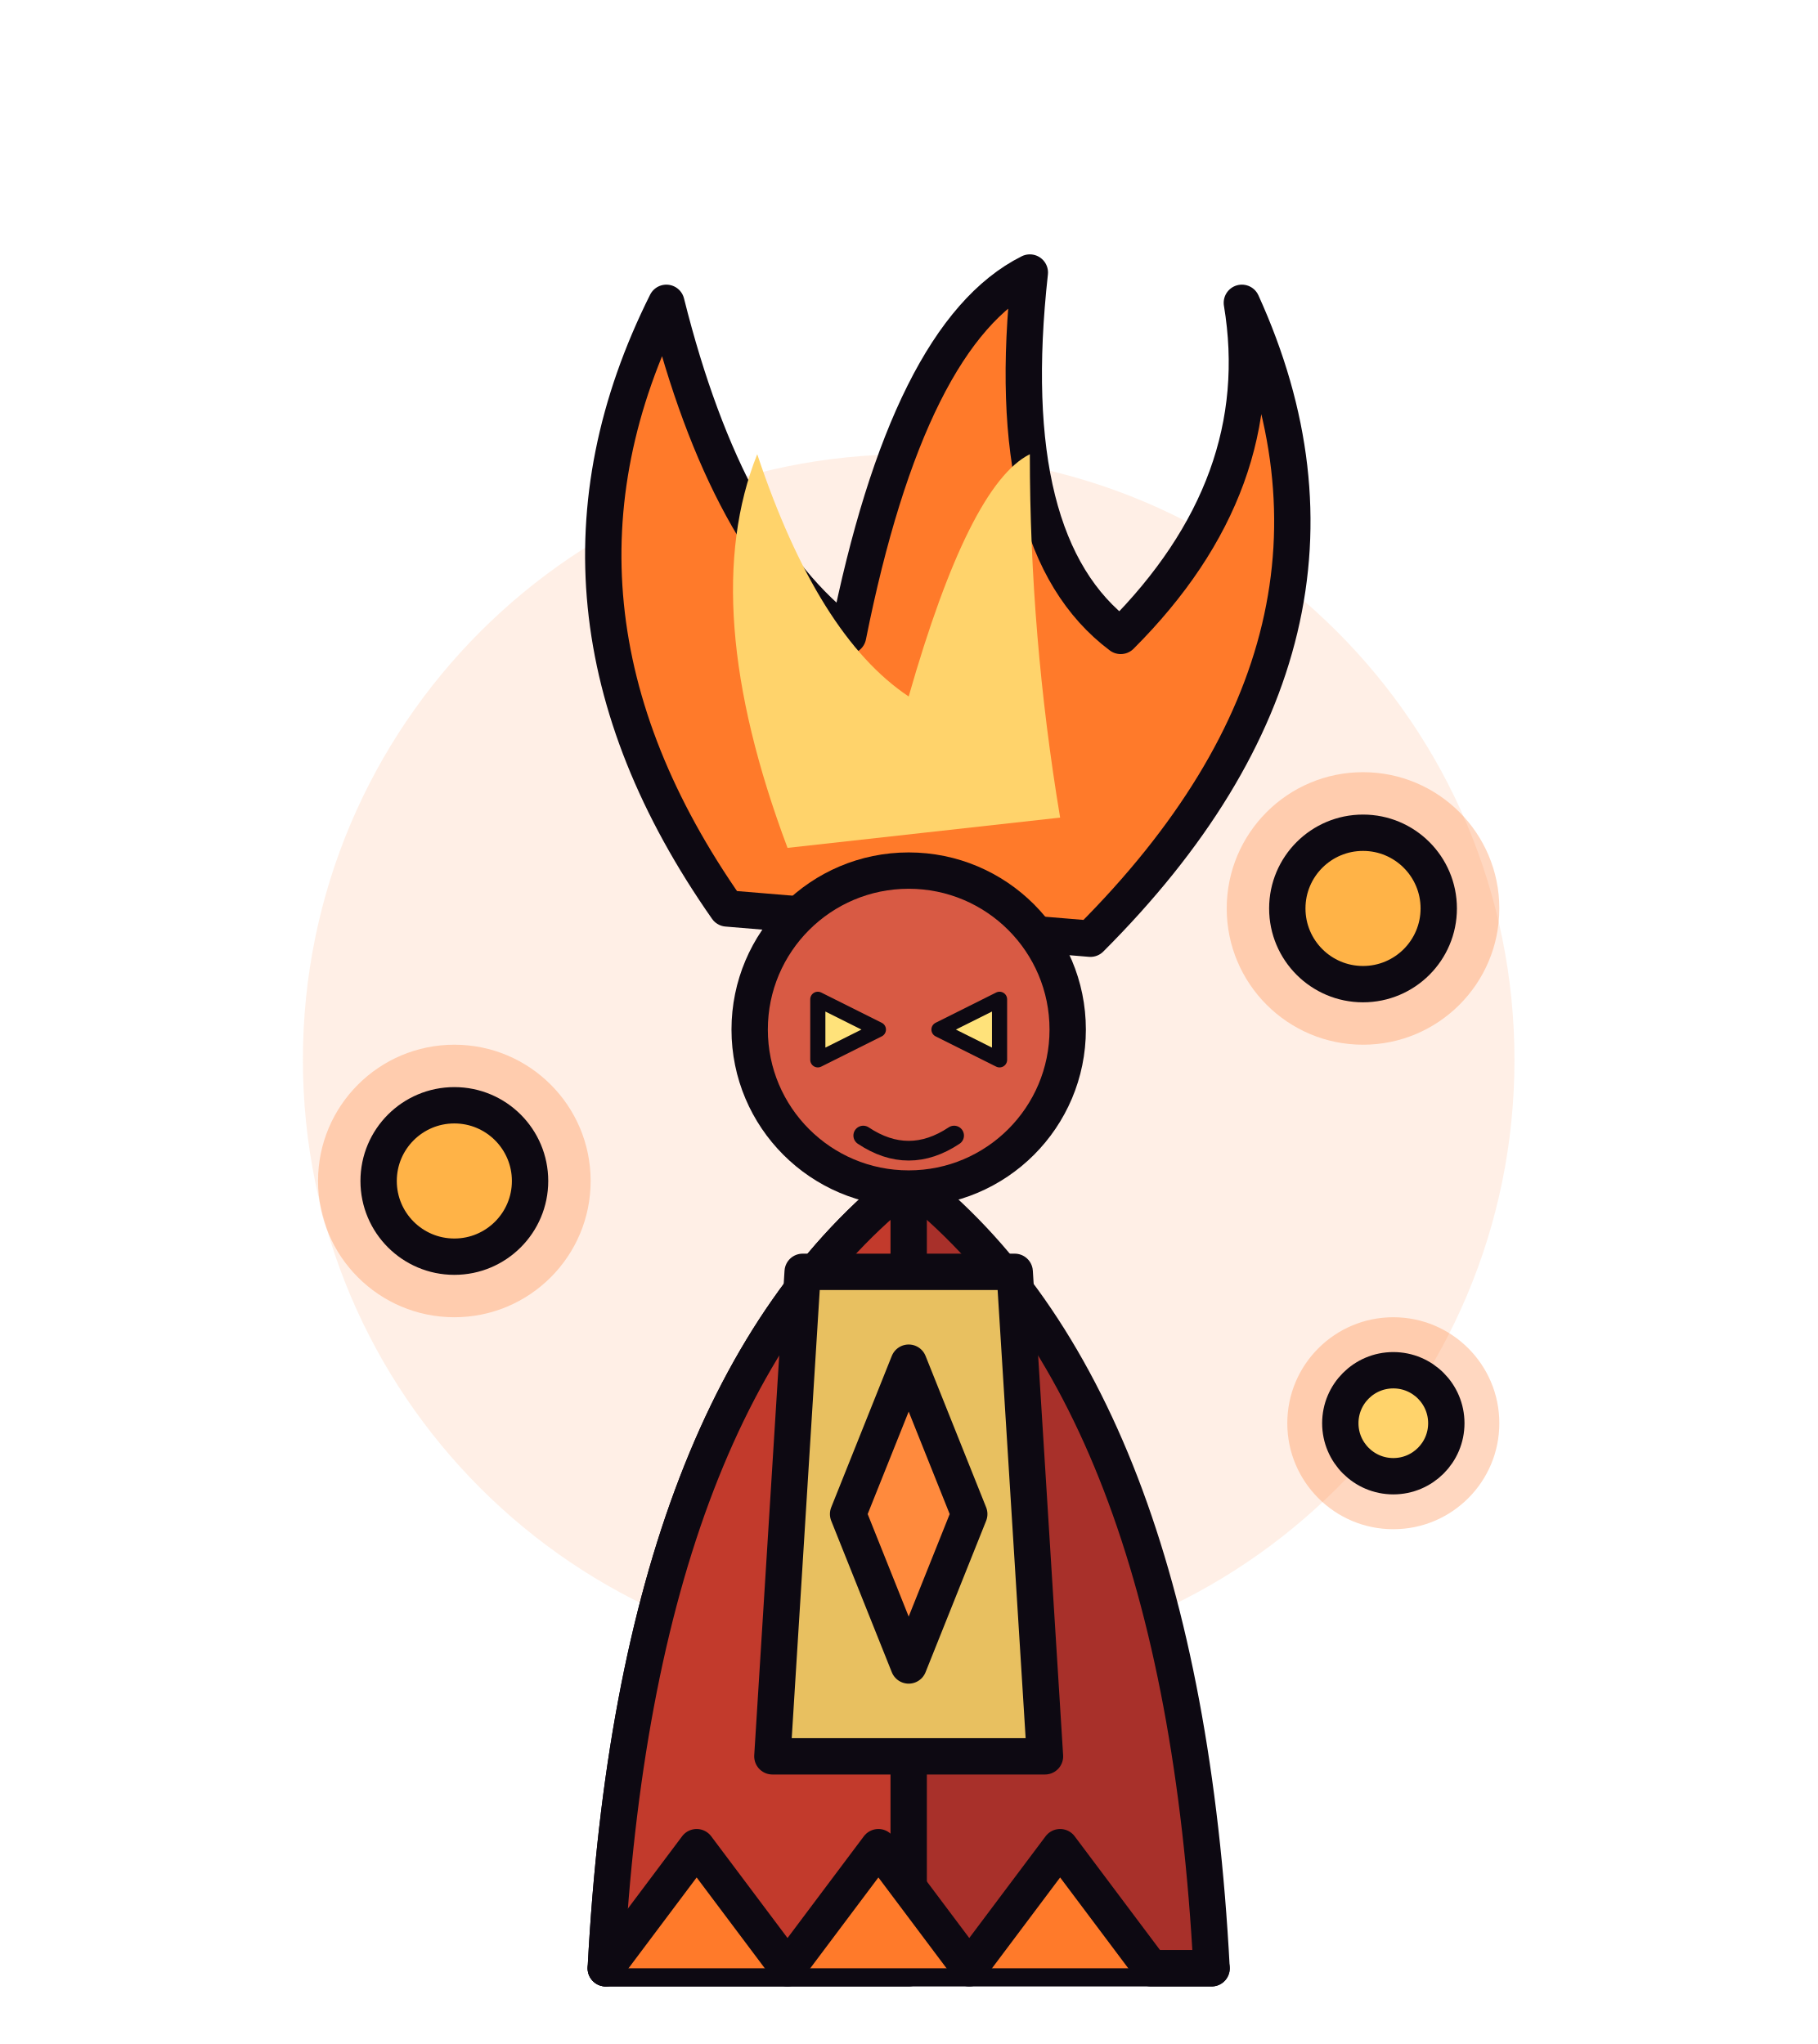
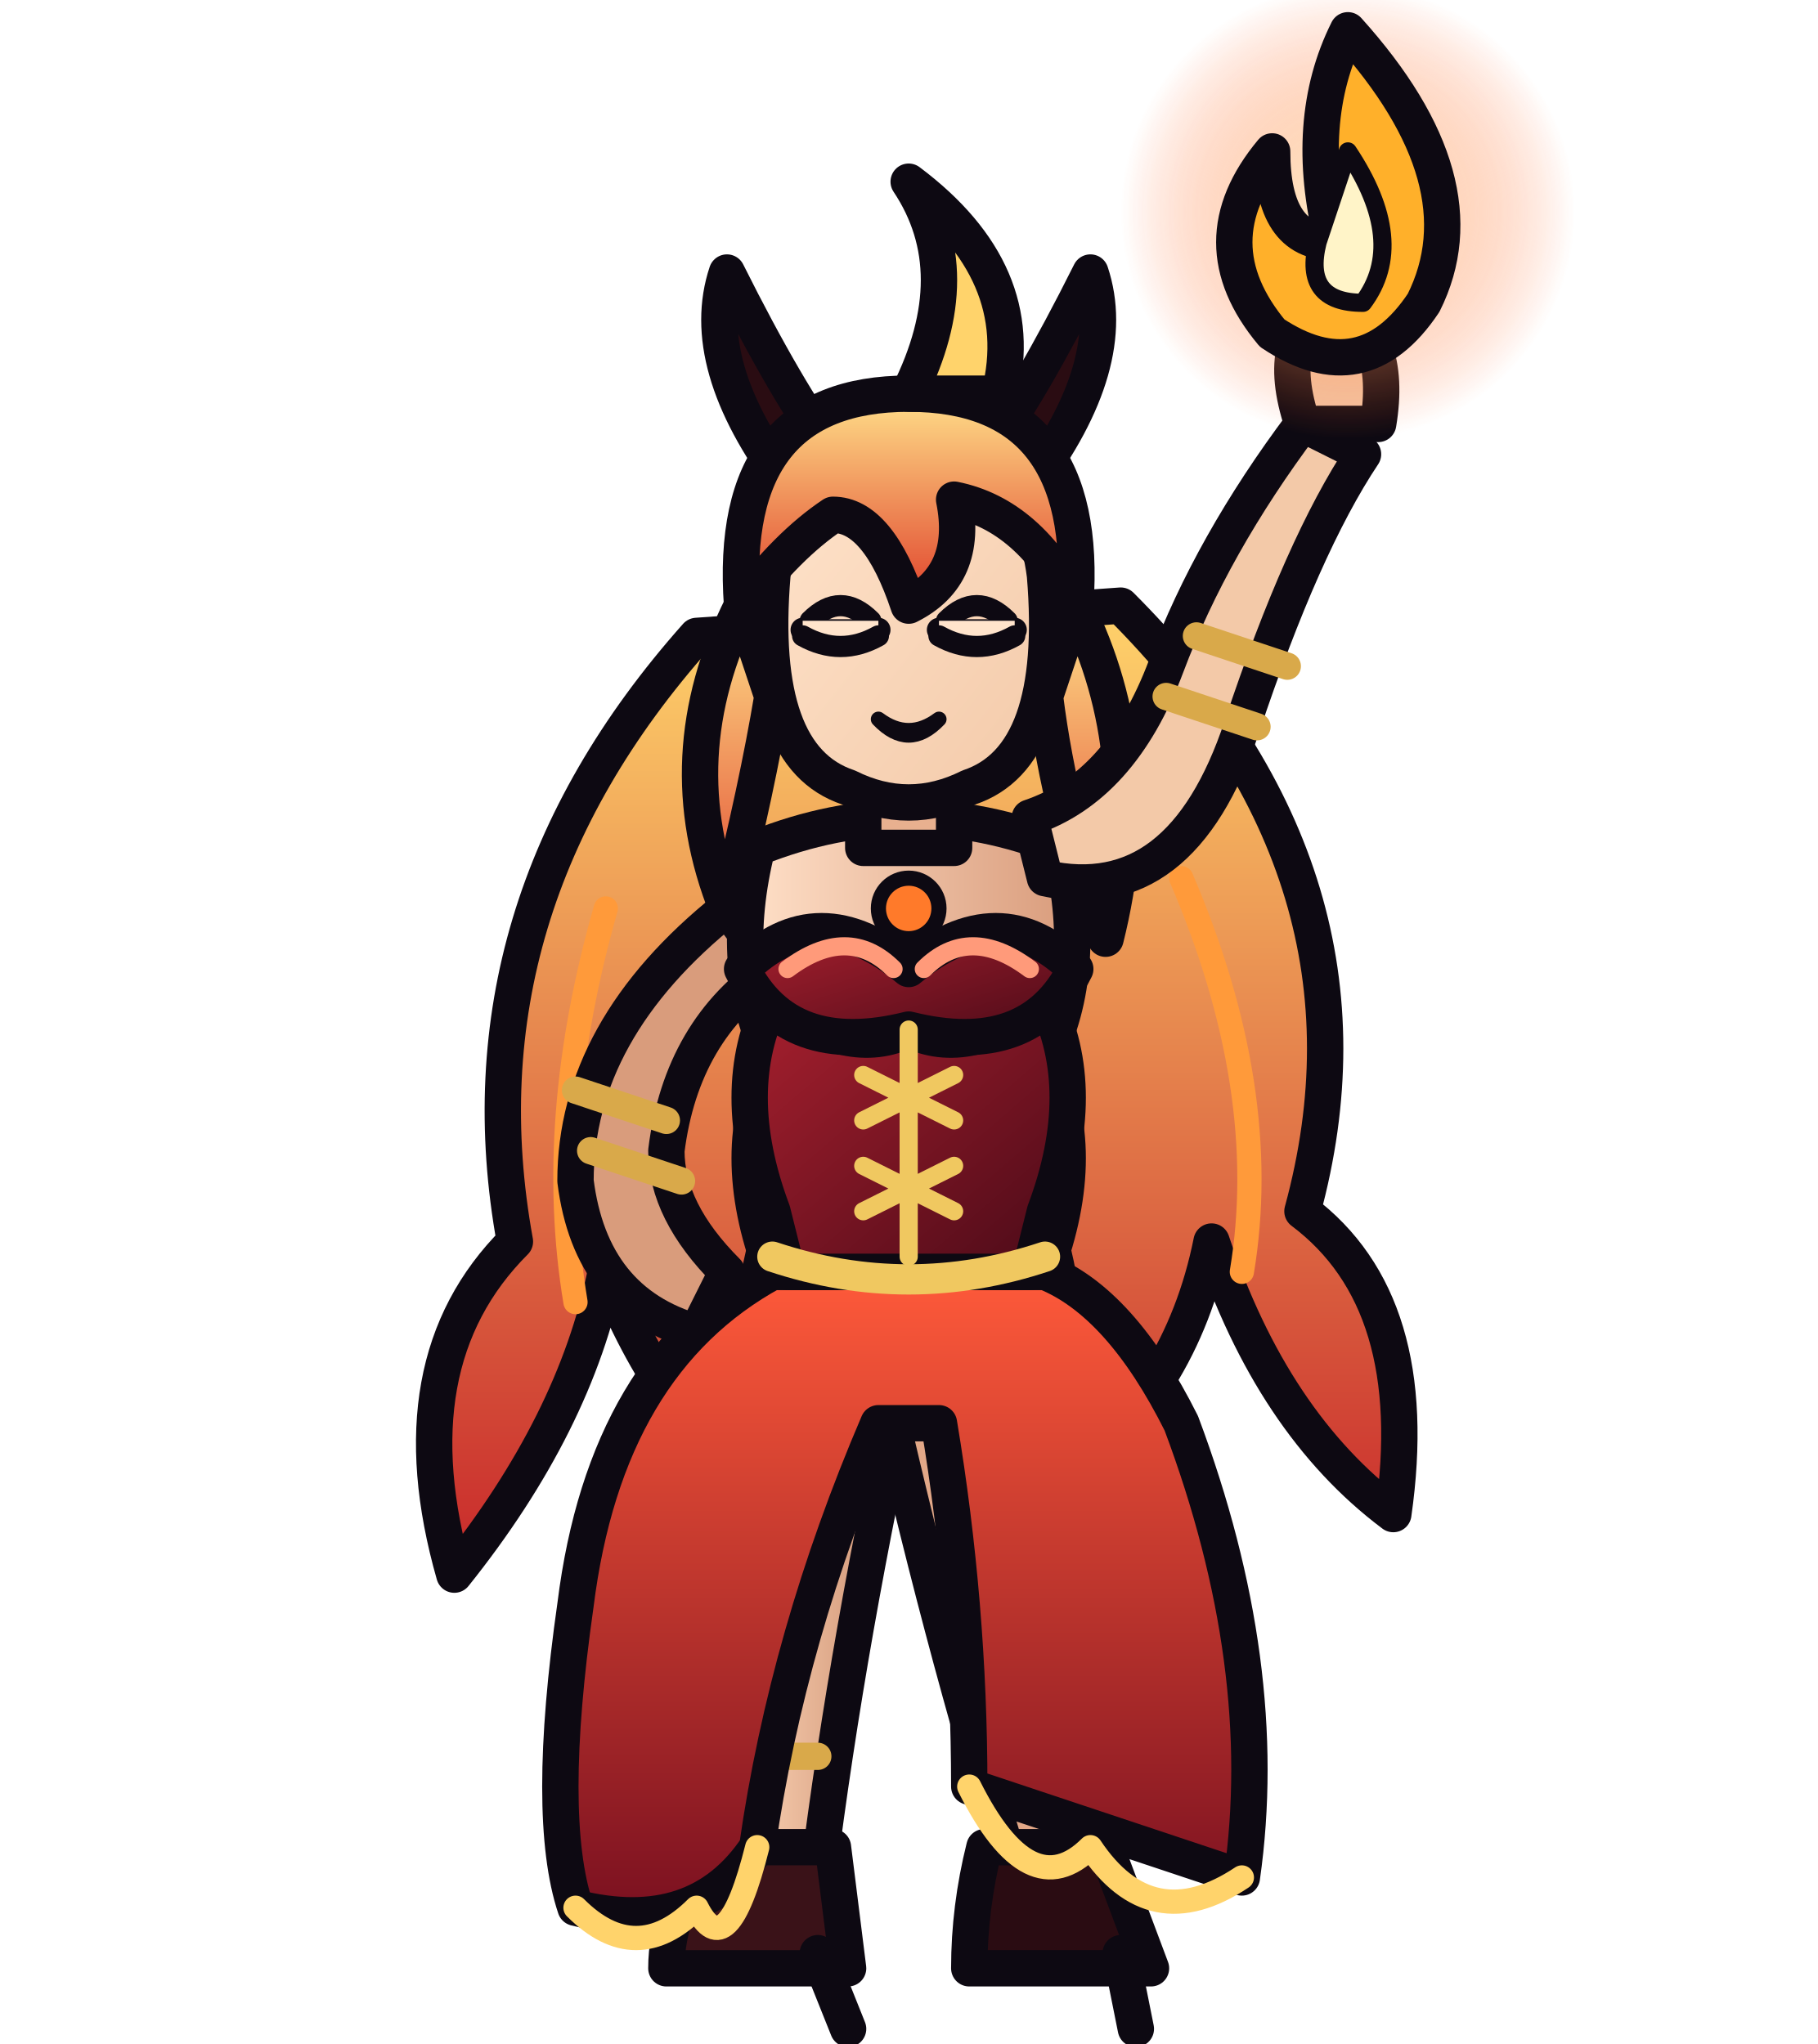
<svg xmlns="http://www.w3.org/2000/svg" viewBox="-60 -130 120 135" width="240" height="270">
+   <defs>
+     <linearGradient id="if-hb" x1="0" y1="0" x2="0" y2="1">
+       <stop offset="0" stop-color="#ffd36b" />
+       <stop offset="1" stop-color="#c8282a" />
+     </linearGradient>
+     <linearGradient id="if-lg" x1="0" y1="0" x2="1" y2="0">
+       <stop offset="0" stop-color="#ffd9bc" />
+       <stop offset="1" stop-color="#c98a6a" />
+     </linearGradient>
+     <linearGradient id="if-sk" x1="0" y1="0" x2="0" y2="1">
+       <stop offset="0" stop-color="#ff5a3a" />
+       <stop offset="1" stop-color="#7a1020" />
+     </linearGradient>
+     <linearGradient id="if-bd" x1="0" y1="0" x2="1" y2="1">
+       <stop offset="0" stop-color="#a8202e" />
+       <stop offset="1" stop-color="#4a0a18" />
+     </linearGradient>
+     <linearGradient id="if-sn" x1="0" y1="0" x2="1" y2="0">
+       <stop offset="0" stop-color="#ffe0c8" />
+       <stop offset="1" stop-color="#d99c7c" />
+     </linearGradient>
+     <linearGradient id="if-fc" x1="0" y1="0" x2="1" y2="1">
+       <stop offset="0" stop-color="#ffe4cc" />
+       <stop offset="1" stop-color="#f3c9a8" />
+     </linearGradient>
+     <linearGradient id="if-hf" x1="0" y1="0" x2="0" y2="1">
+       <stop offset="0" stop-color="#ffe08a" />
+       <stop offset="1" stop-color="#e0402a" />
+     </linearGradient>
+     <radialGradient id="if-fb">
+       <stop offset="0" stop-color="#fff4c8" />
+       <stop offset="1" stop-color="#ff5a1a" stop-opacity="0" />
+     </radialGradient>
+   </defs>
  <g stroke="#0d0912" stroke-width="2.4" stroke-linejoin="round" stroke-linecap="round">
-     <circle cx="0" cy="-60" r="40" fill="#ff7a2a" opacity=".12" stroke="none" />
-     <path d="M-20 0 Q-18 -38 0 -52 Q18 -38 20 0 Z" fill="#a8302a" />
-     <path d="M-20 0 Q-18 -38 0 -52 L0 0 Z" fill="#c23a2c" />
-     <path d="M-20 0 L-14 -8 L-8 0 L-2 -8 L4 0 L10 -8 L16 0 L20 0" fill="#ff7a2a" />
-     <path d="M-7 -46 L7 -46 L9 -14 L-9 -14 Z" fill="#e8c060" />
-     <path d="M0 -40 L-4 -30 L0 -20 L4 -30 Z" fill="#ff8a3d" />
-     <path d="M-12 -70 Q-26 -90 -16 -110 Q-12 -94 -4 -88 Q0 -108 8 -112 Q6 -94 14 -88 Q24 -98 22 -110 Q32 -88 12 -68 Z" fill="#ff7a2a" />
-     <path d="M-8 -74 Q-14 -90 -10 -100 Q-6 -88 0 -84 Q4 -98 8 -100 Q8 -88 10 -76 Z" fill="#ffd36b" stroke="none" />
-     <circle cx="0" cy="-62" r="10.5" fill="#d85a44" />
-     <path d="M-6 -64 L-2 -62 L-6 -60 Z M6 -64 L2 -62 L6 -60 Z" fill="#ffe27a" stroke-width="1" />
-     <path d="M-3 -55 Q0 -53 3 -55" fill="none" stroke-width="1.3" />
-     <circle cx="-30" cy="-52" r="9" fill="#ff7a2a" opacity=".3" stroke="none" />
-     <circle cx="-30" cy="-52" r="5" fill="#ffb347" />
-     <circle cx="30" cy="-70" r="9" fill="#ff7a2a" opacity=".3" stroke="none" />
-     <circle cx="30" cy="-70" r="5" fill="#ffb347" />
-     <circle cx="32" cy="-36" r="7" fill="#ff7a2a" opacity=".3" stroke="none" />
-     <circle cx="32" cy="-36" r="3.5" fill="#ffd36b" />
+     <g>
+       <animateTransform attributeName="transform" type="translate" values="0 -0.00;0 -0.40;0 -0.69;0 -0.80;0 -0.69;0 -0.40;0 -0.00;0 0.40;0 0.69;0 0.80;0 0.69;0 0.40;0 0.00" dur="3s" begin="0.00s" repeatCount="indefinite" />
+       <g>
+         <animateTransform attributeName="transform" type="rotate" values="0.00 0 -84;2.25 0 -84;3.90 0 -84;4.50 0 -84;3.90 0 -84;2.25 0 -84;0.00 0 -84;-2.25 0 -84;-3.90 0 -84;-4.50 0 -84;-3.90 0 -84;-2.25 0 -84;-0.00 0 -84" dur="1.7s" begin="-0.14s" repeatCount="indefinite" />
+         <path d="M-14 -88 Q-30 -70 -26 -48 Q-34 -40 -30 -26 Q-22 -36 -20 -46 Q-16 -36 -10 -32 Q-12 -46 -6 -56 L6 -56 Q12 -46 10 -32 Q18 -38 20 -48 Q24 -36 32 -30 Q34 -44 26 -50 Q32 -72 14 -90 Z" fill="url(#if-hb)" />
+         <path d="M-20 -70 Q-24 -56 -22 -44 M18 -72 Q24 -58 22 -46" fill="none" stroke="#ff9a3a" stroke-width="1.6" />
+       </g>
+     </g>
+     <path d="M-9 -40 Q-14 -20 -11 -6 L-6 -6 Q-4 -22 0 -40 Z" fill="url(#if-lg)" />
+     <path d="M2 -40 Q10 -24 12 -6 L7 -6 Q2 -22 -2 -40 Z" fill="#e2a888" />
+     <path d="M-13 -8 L-5 -8 L-4 0 L-16 0 Q-16 -4 -13 -8 Z" fill="#3a1218" />
+     <path d="M5 -8 L13 -8 L16 0 L4 0 Q4 -4 5 -8 Z" fill="#2a0c12" />
+     <path d="M-6 -1 L-4 4 M14 -1 L15 4" stroke="#0d0912" stroke-width="2.4" />
+     <path d="M-12 -14 L-6 -14 M6 -14 L12 -14" stroke="#d9a94a" stroke-width="1.8" />
+     <g>
+       <animateTransform attributeName="transform" type="translate" values="0 -0.00;0 -0.26;0 -0.45;0 -0.52;0 -0.45;0 -0.26;0 -0.00;0 0.26;0 0.45;0 0.52;0 0.45;0 0.26;0 0.00" dur="3s" begin="0.00s" repeatCount="indefinite" />
+       <g>
+         <animateTransform attributeName="transform" type="rotate" values="0.00 -12 -70;0.60 -12 -70;1.04 -12 -70;1.20 -12 -70;1.04 -12 -70;0.60 -12 -70;0.00 -12 -70;-0.60 -12 -70;-1.04 -12 -70;-1.20 -12 -70;-1.04 -12 -70;-0.60 -12 -70;-0.00 -12 -70" dur="3s" begin="-0.95s" repeatCount="indefinite" />
+         <path d="M-12 -70 Q-22 -62 -22 -52 Q-21 -44 -14 -42 L-12 -46 Q-16 -50 -16 -54 Q-15 -62 -9 -66 Z" fill="#d99c7c" />
+         <path d="M-22 -58 L-16 -56 M-21 -54 L-15 -52" stroke="#d9a94a" stroke-width="1.8" />
+       </g>
+     </g>
+     <g transform="translate(0 -44)">
+       <g>
+         <animateTransform attributeName="transform" type="scale" values="1 1;1 1.01;1 1.017;1 1.02;1 1.017;1 1.01;1 1;1 0.99;1 0.983;1 0.98;1 0.983;1 0.99;1 1" dur="3s" begin="0.00s" repeatCount="indefinite" />
+         <g transform="translate(0 44)">
+           <path d="M-9 -46 Q-20 -40 -22 -24 Q-24 -10 -22 -4 Q-14 -2 -10 -8 Q-8 -22 -2 -36 L2 -36 Q4 -24 4 -12 L22 -6 Q24 -20 18 -36 Q14 -44 9 -46 Z" fill="url(#if-sk)" />
+           <path d="M-22 -4 Q-18 0 -14 -4 Q-12 0 -10 -8 M4 -12 Q8 -4 12 -8 Q16 -2 22 -6" fill="none" stroke="#ffd36b" stroke-width="1.6" />
+           <path d="M-10 -74 Q-12 -66 -9 -60 Q-12 -54 -9 -46 L9 -46 Q12 -54 9 -60 Q12 -66 10 -74 Q0 -78 -10 -74 Z" fill="url(#if-sn)" />
+           <path d="M-9 -64 Q-12 -58 -9 -50 L-8 -46 L8 -46 L9 -50 Q12 -58 9 -64 Q4 -60 0 -62 Q-4 -60 -9 -64 Z" fill="url(#if-bd)" />
+           <path d="M-11 -66 Q-6 -71 0 -66 Q6 -71 11 -66 Q8 -60 0 -62 Q-8 -60 -11 -66 Z" fill="url(#if-bd)" />
+           <path d="M-8 -66 Q-4 -69 -1 -66 M1 -66 Q4 -69 8 -66" fill="none" stroke="#ff9a7a" stroke-width="1.2" />
+           <path d="M0 -62 L0 -47 M-3 -59 L3 -56 M3 -59 L-3 -56 M-3 -53 L3 -50 M3 -53 L-3 -50" stroke="#f0c860" stroke-width="1.2" />
+           <path d="M-9 -47 Q0 -44 9 -47" fill="none" stroke="#f0c860" stroke-width="2" />
+           <circle cx="0" cy="-70" r="2" fill="#ff7a2a" stroke-width="1" />
+         </g>
+       </g>
+     </g>
+     <g>
+       <animateTransform attributeName="transform" type="translate" values="0 -0.00;0 -0.32;0 -0.55;0 -0.64;0 -0.55;0 -0.32;0 -0.00;0 0.32;0 0.55;0 0.64;0 0.55;0 0.32;0 0.00" dur="3s" begin="0.00s" repeatCount="indefinite" />
+       <g>
+         <animateTransform attributeName="transform" type="rotate" values="0.00 0 -76;1.10 0 -76;1.91 0 -76;2.20 0 -76;1.91 0 -76;1.10 0 -76;0.00 0 -76;-1.10 0 -76;-1.91 0 -76;-2.20 0 -76;-1.91 0 -76;-1.10 0 -76;-0.00 0 -76" dur="3s" begin="-0.19s" repeatCount="indefinite" />
+         <path d="M-3 -80 L-3 -74 L3 -74 L3 -80 Z" fill="#e8b08f" />
+         <path d="M-9 -92 Q-10 -80 -4 -78 Q0 -76 4 -78 Q10 -80 9 -92 Q8 -100 0 -100 Q-8 -100 -9 -92 Z" fill="url(#if-fc)" />
+         <path d="M-6.5 -89 Q-4.5 -91 -2.5 -89 M2.5 -89 Q4.5 -91 6.5 -89" fill="none" stroke-width="1.4" />
+         <path d="M-6.2 -88.6 Q-4.5 -86.4 -2.8 -88.6 Z M2.8 -88.6 Q4.5 -86.4 6.2 -88.6 Z" fill="#ffb02a" stroke-width="1" />
+         <path d="M-2 -82.5 Q0 -81 2 -82.5 Q0 -80.4 -2 -82.5 Z" fill="#c8243a" stroke-width="1" />
+         <path d="M-8 -98 Q-14 -106 -12 -112 Q-8 -104 -5 -100 Z M8 -98 Q14 -106 12 -112 Q8 -104 5 -100 Z" fill="#2a0c12" />
+       </g>
+     </g>
+     <g>
+       <animateTransform attributeName="transform" type="translate" values="0 -0.00;0 -0.44;0 -0.76;0 -0.88;0 -0.76;0 -0.44;0 -0.00;0 0.44;0 0.76;0 0.88;0 0.76;0 0.44;0 0.00" dur="3s" begin="0.00s" repeatCount="indefinite" />
+       <g>
+         <animate attributeName="opacity" values="0;0;1;0" keyTimes="0;0.955;0.97;1" calcMode="discrete" dur="4.2s" begin="0.00s" repeatCount="indefinite" />
+         <path d="M-7 -88.4 Q-4.5 -86.8 -2 -88.4 M2 -88.4 Q4.5 -86.8 7 -88.4" fill="none" stroke-width="1.6" />
+         <path d="M-7 -89 L-2 -89 L-2 -87.6 L-7 -87.6 Z M2 -89 L7 -89 L7 -87.6 L2 -87.6 Z" fill="#ffe4cc" stroke="none" />
+         <path d="M-7 -88 Q-4.5 -86.6 -2 -88 M2 -88 Q4.5 -86.6 7 -88" fill="none" stroke-width="1.4" />
+       </g>
+     </g>
+     <g>
+       <animateTransform attributeName="transform" type="translate" values="0 -0.00;0 -0.54;0 -0.94;0 -1.08;0 -0.94;0 -0.54;0 -0.00;0 0.54;0 0.94;0 1.08;0 0.94;0 0.54;0 0.00" dur="3s" begin="0.00s" repeatCount="indefinite" />
+       <g>
+         <animateTransform attributeName="transform" type="rotate" values="0.00 0 -98;1.50 0 -98;2.60 0 -98;3.00 0 -98;2.60 0 -98;1.50 0 -98;0.00 0 -98;-1.50 0 -98;-2.60 0 -98;-3.00 0 -98;-2.60 0 -98;-1.50 0 -98;-0.00 0 -98" dur="1.7s" begin="-0.30s" repeatCount="indefinite" />
+         <path d="M-11 -90 Q-12 -104 0 -104 Q12 -104 11 -90 Q8 -96 3 -97 Q4 -92 0 -90 Q-2 -96 -5 -96 Q-8 -94 -11 -90 Z" fill="url(#if-hf)" />
+         <path d="M-11 -90 Q-16 -80 -12 -70 Q-10 -78 -9 -84 Z M11 -90 Q16 -80 13 -68 Q10 -76 9 -84 Z" fill="url(#if-hf)" />
+         <path d="M0 -104 Q4 -112 0 -118 Q8 -112 6 -104 Z" fill="#ffd36b" />
+       </g>
+     </g>
+     <g>
+       <animateTransform attributeName="transform" type="translate" values="0 -0.00;0 -0.26;0 -0.45;0 -0.52;0 -0.45;0 -0.26;0 -0.00;0 0.26;0 0.45;0 0.52;0 0.45;0 0.26;0 0.00" dur="3s" begin="0.00s" repeatCount="indefinite" />
+       <g>
+         <animateTransform attributeName="transform" type="rotate" values="0.00 10 -70;1.25 10 -70;2.17 10 -70;2.50 10 -70;2.17 10 -70;1.25 10 -70;0.00 10 -70;-1.25 10 -70;-2.17 10 -70;-2.50 10 -70;-2.17 10 -70;-1.25 10 -70;-0.00 10 -70" dur="3s" begin="-0.72s" repeatCount="indefinite" />
+         <path d="M9 -72 Q18 -70 22 -82 Q26 -94 30 -100 L26 -102 Q20 -94 17 -86 Q14 -78 8 -76 Z" fill="#f3c9a8" />
+         <path d="M17 -84 L23 -82 M19 -88 L25 -86" stroke="#d9a94a" stroke-width="1.8" />
+         <path d="M26 -102 Q24 -108 28 -110 Q32 -108 31 -102 Z" fill="#f3c9a8" />
+       </g>
+     </g>
+     <g>
+       <animateTransform attributeName="transform" type="translate" values="0 -0.00;0 -0.72;0 -1.25;0 -1.44;0 -1.25;0 -0.72;0 -0.00;0 0.72;0 1.25;0 1.44;0 1.25;0 0.72;0 0.00" dur="3s" begin="0.00s" repeatCount="indefinite" />
+       <g>
+         <animate attributeName="opacity" values="0.825;0.738;0.673;0.650;0.673;0.738;0.825;0.912;0.977;1.000;0.977;0.913;0.825" dur="0.9s" begin="0.00s" repeatCount="indefinite" />
+         <circle cx="29" cy="-116" r="15" fill="url(#if-fb)" stroke="none" opacity=".9" />
+         <path d="M29 -128 Q38 -118 34 -110 Q30 -104 24 -108 Q19 -114 24 -120 Q24 -114 28 -114 Q26 -122 29 -128 Z" fill="#ffb02a" />
+         <path d="M29 -120 Q33 -114 30 -110 Q26 -110 27 -114 Z" fill="#fff4c8" stroke-width="1.2" />
+       </g>
+     </g>
  </g>
</svg>
